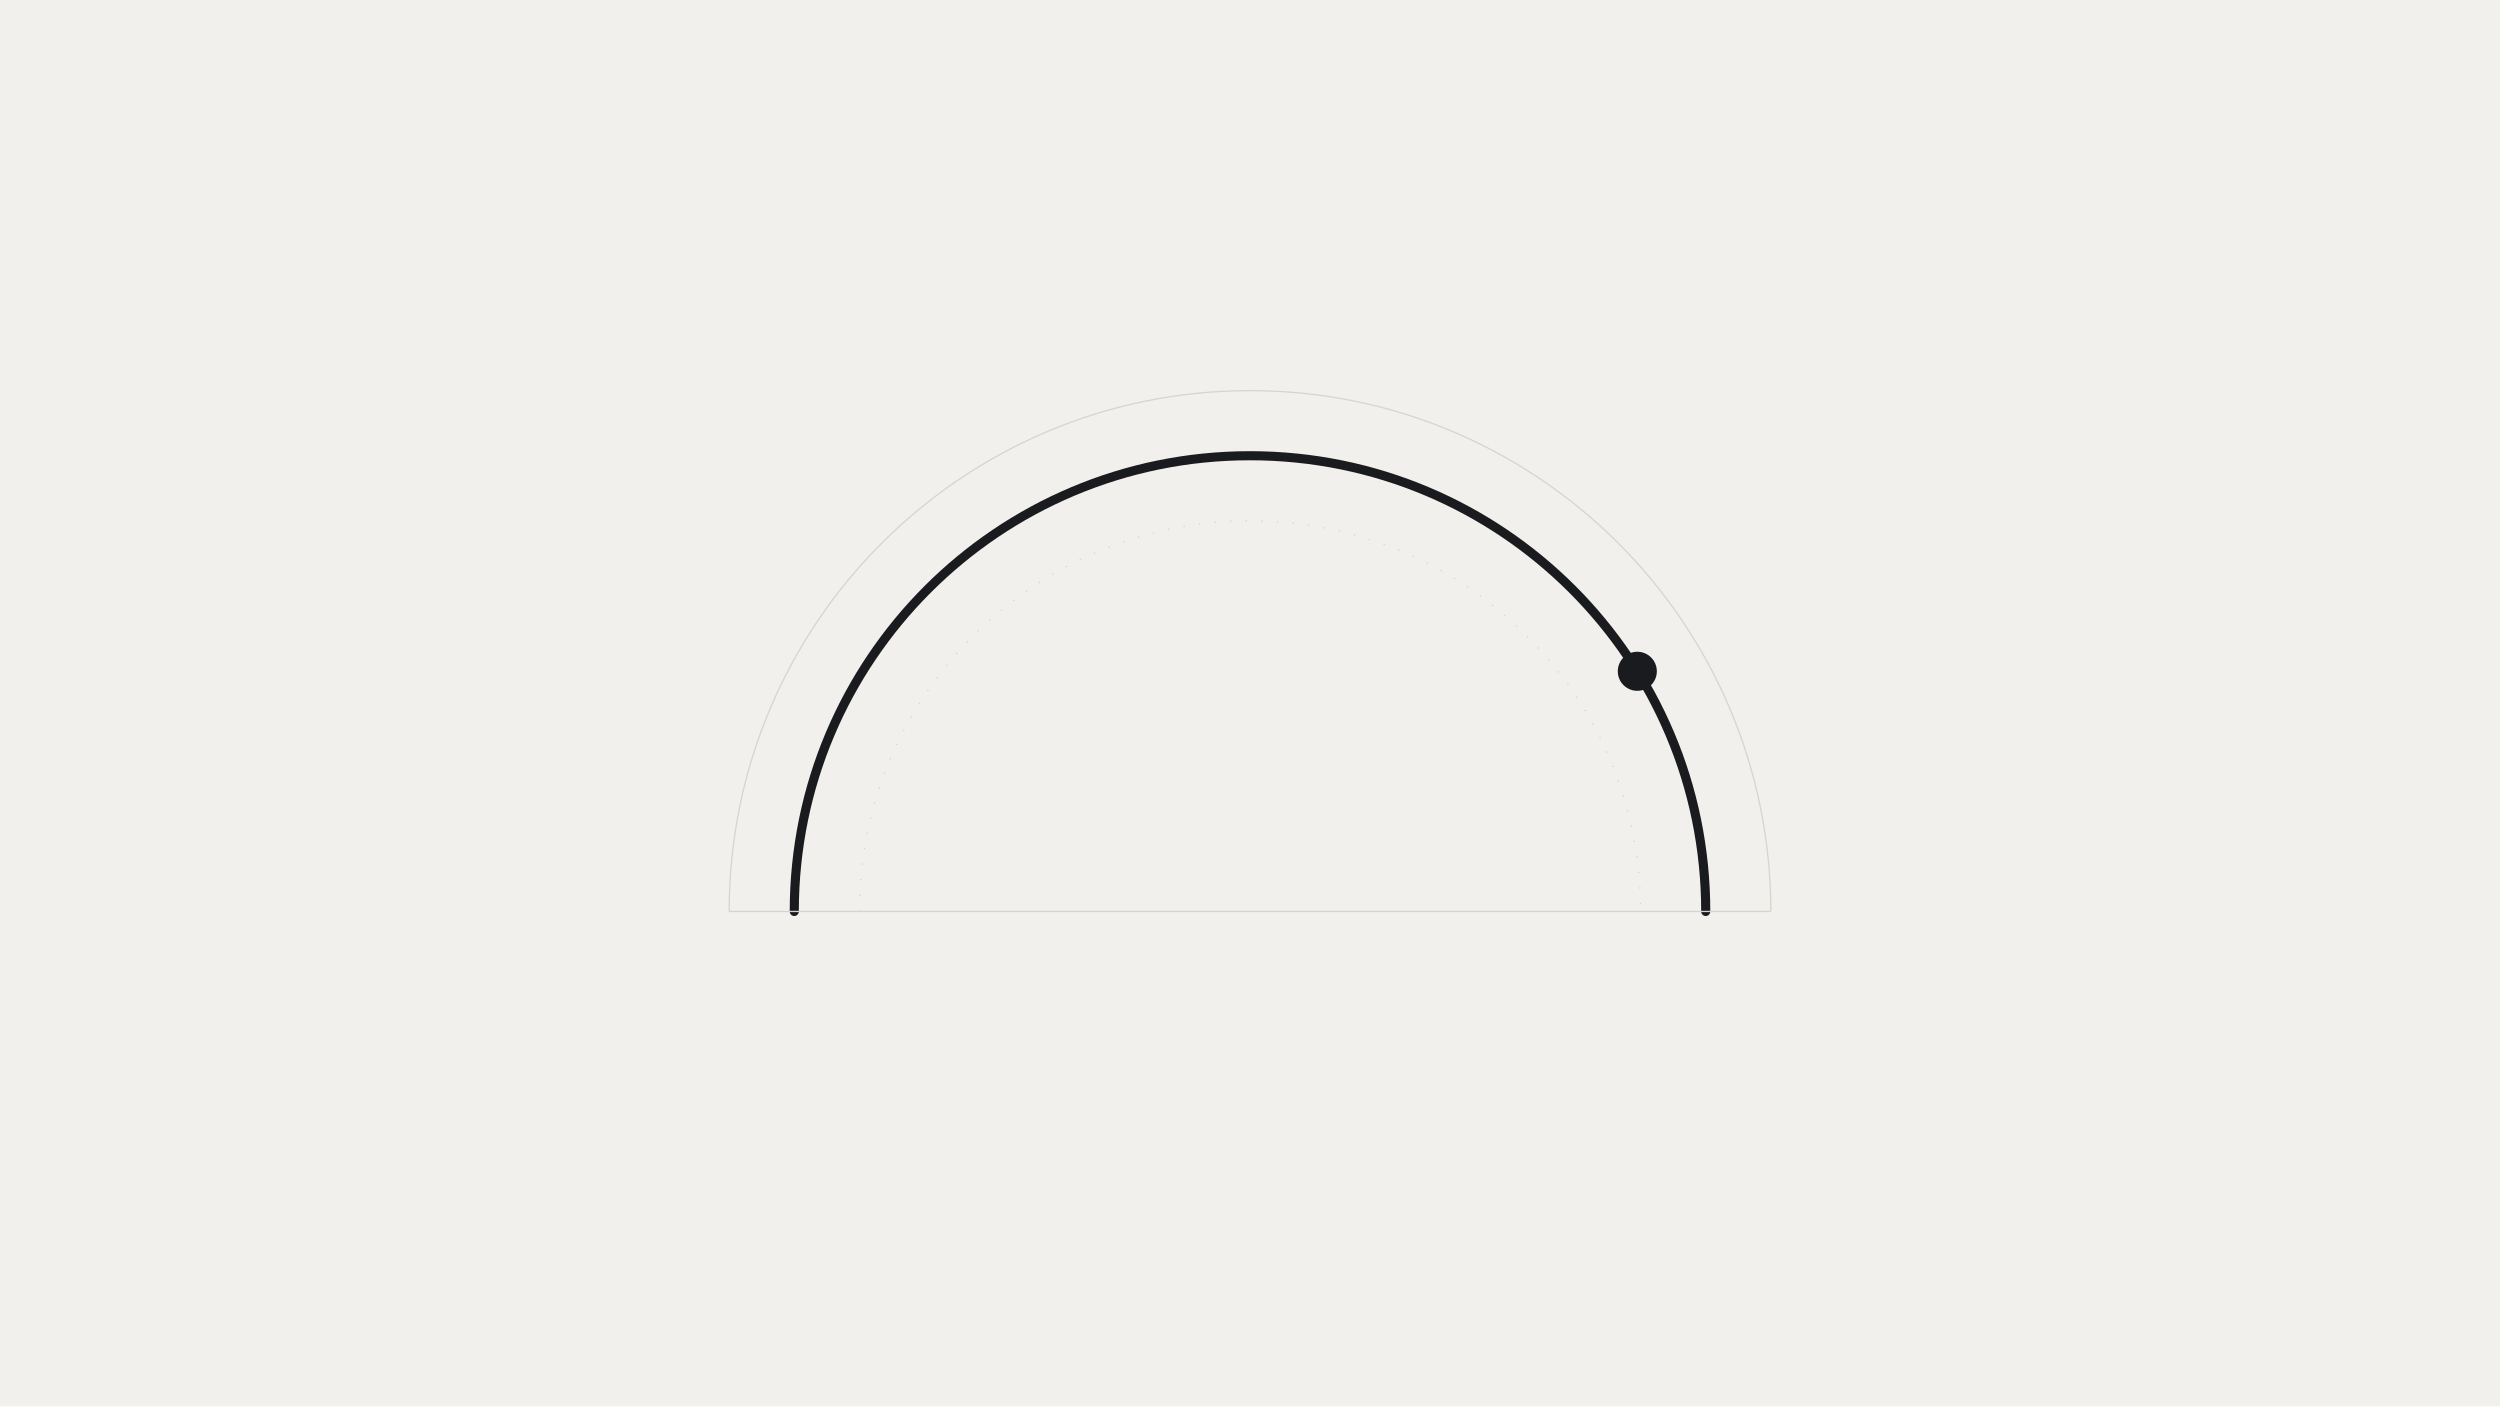
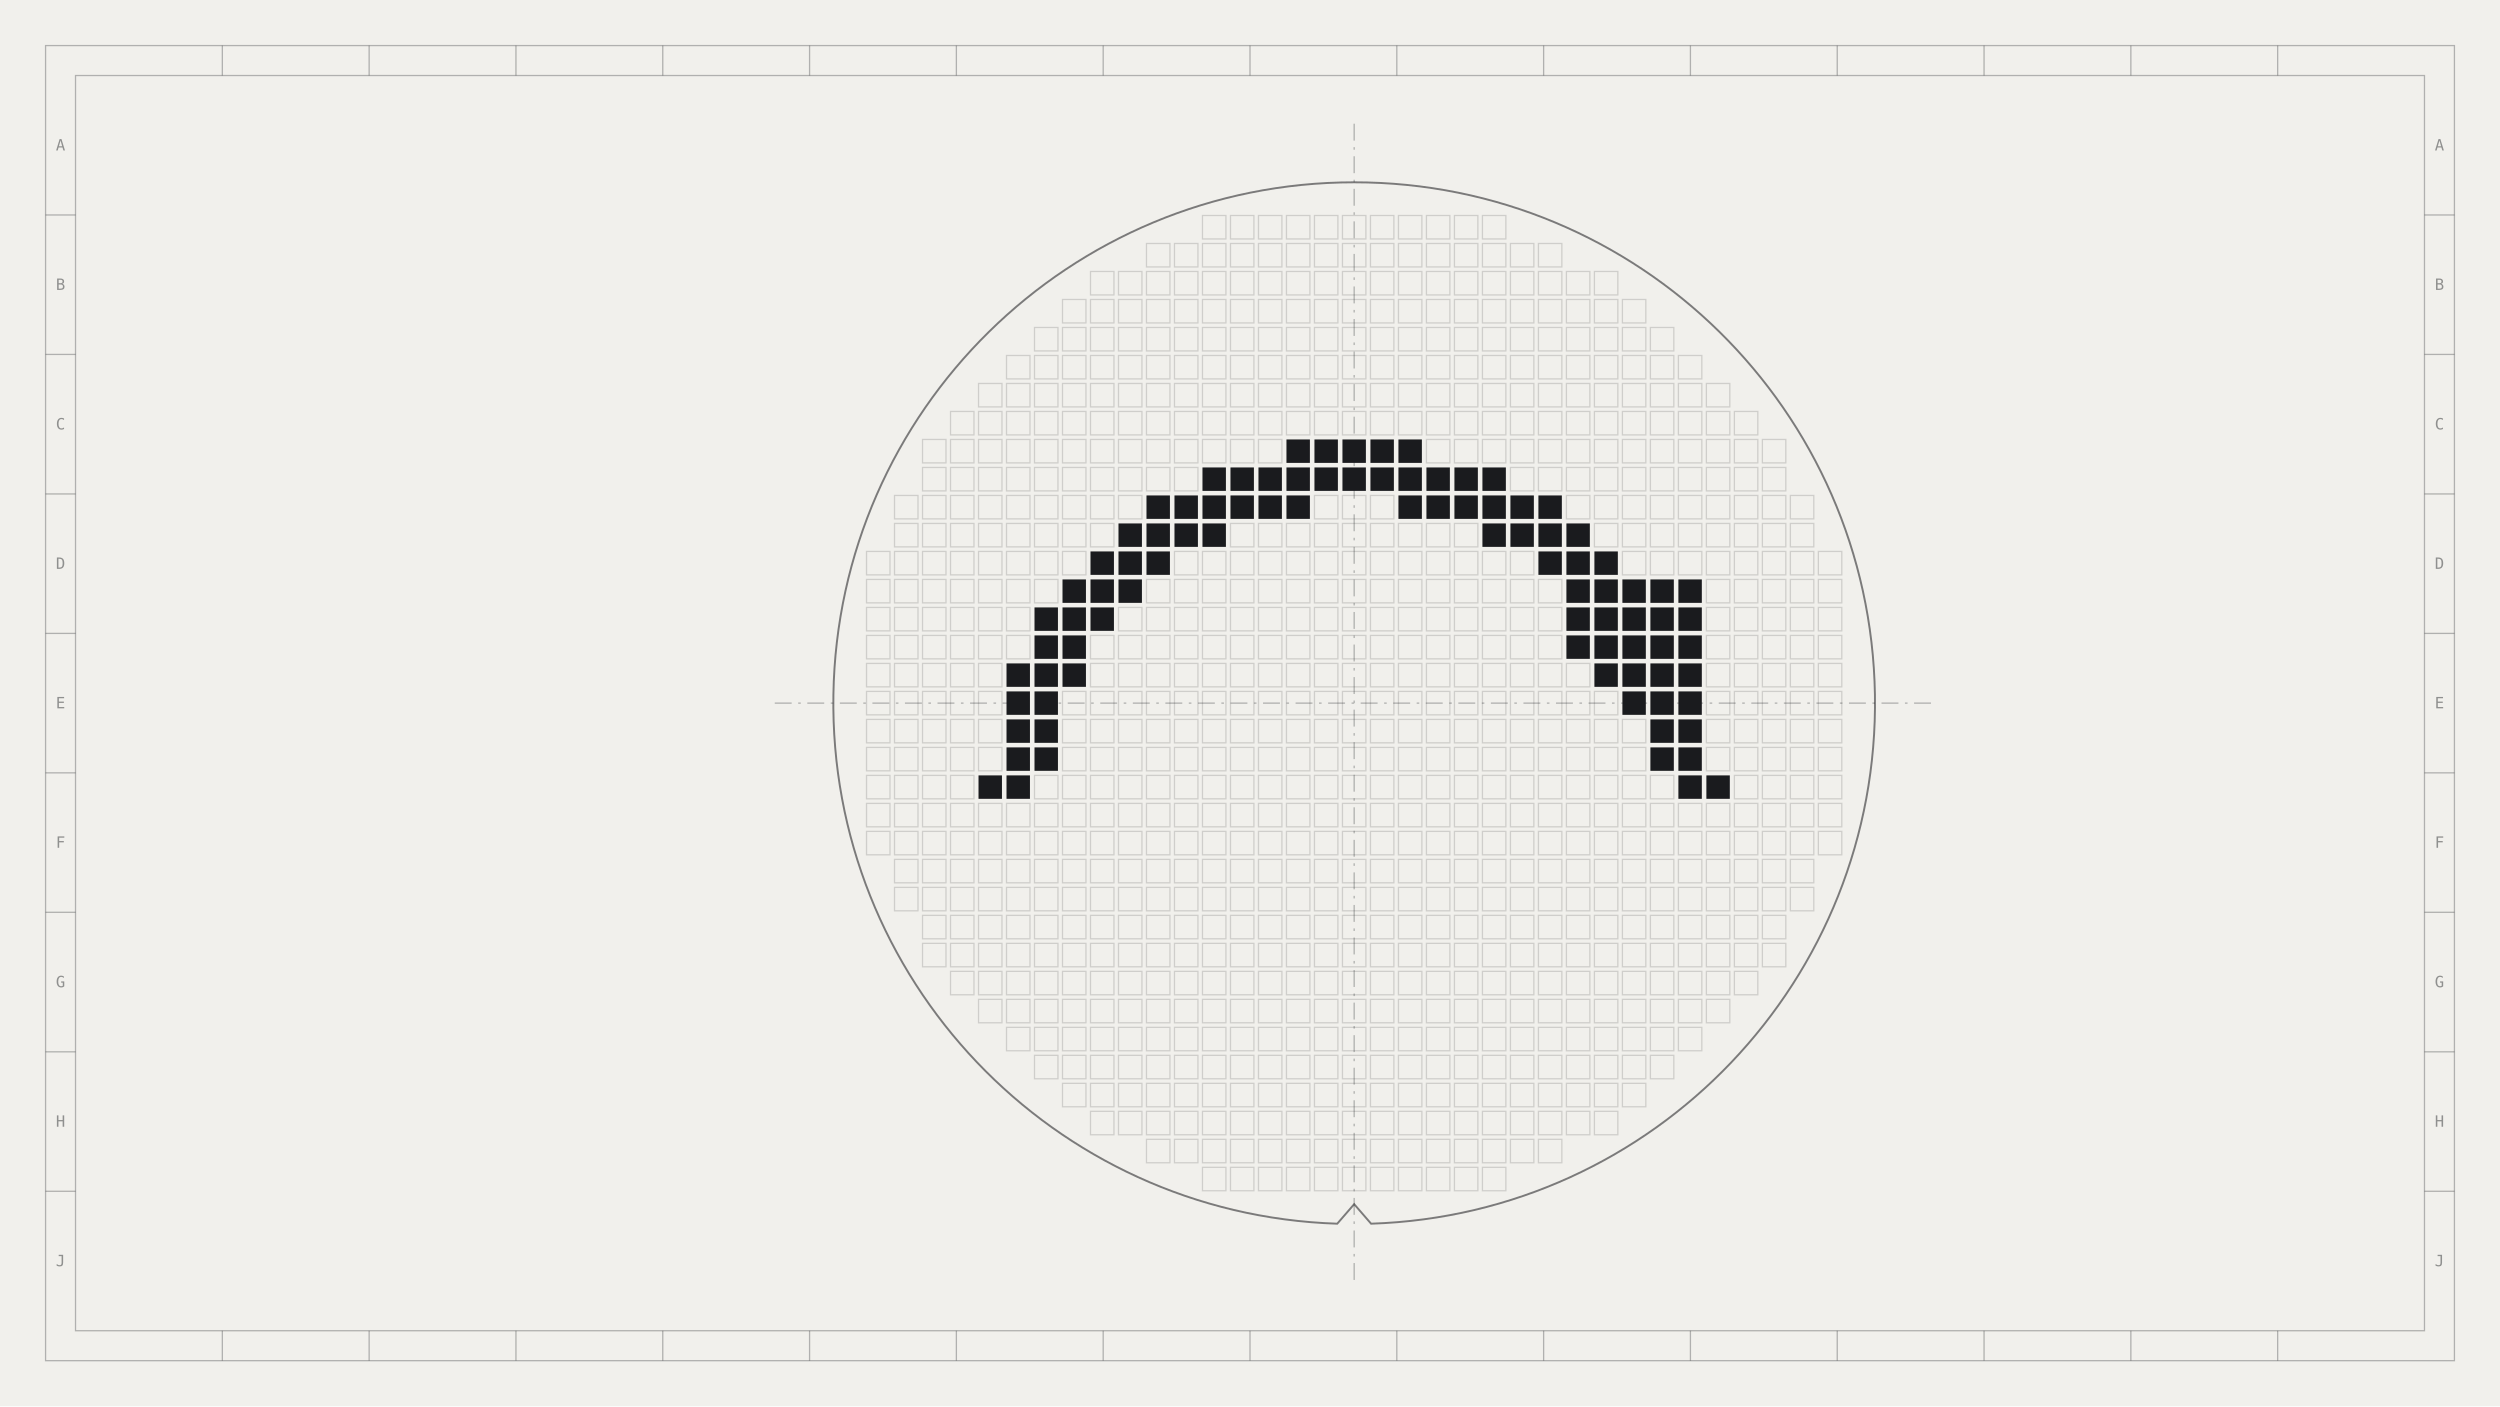
<svg xmlns="http://www.w3.org/2000/svg" viewBox="0 0 3840 2160" width="3840" height="2160">
  <rect width="3840" height="2160" fill="#f1f0ec" />
-   <g fill="none" stroke="#d6d4ce" stroke-width="2">
-     <path d="M1120 1400 A800 800 0 0 1 2720 1400" />
-     <path d="M1320 1400 A600 600 0 0 1 2520 1400" stroke-dasharray="2 22" />
+   <g fill="none" stroke="#1a1b1e" stroke-opacity="0.30" stroke-width="2">
+     <rect x="70" y="70" width="3700" height="2020" />
+     <rect x="116" y="116" width="3608" height="1928" />
+     <path d="M341.5 70 v46 M341.5 2044 v46" />
+     <path d="M567.0 70 v46 M567.0 2044 v46" />
+     <path d="M792.5 70 v46 M792.5 2044 v46" />
+     <path d="M1018.0 70 v46 M1018.0 2044 v46" />
+     <path d="M1243.5 70 v46 M1243.5 2044 v46" />
+     <path d="M1469.0 70 v46 M1469.0 2044 v46" />
+     <path d="M1694.5 70 v46 M1694.5 2044 v46" />
+     <path d="M1920.0 70 v46 M1920.0 2044 v46" />
+     <path d="M2145.5 70 v46 M2145.5 2044 v46" />
+     <path d="M2371.0 70 v46 M2371.0 2044 v46" />
+     <path d="M2596.5 70 v46 M2596.5 2044 v46" />
+     <path d="M2822.0 70 v46 M2822.0 2044 v46" />
+     <path d="M3047.5 70 v46 M3047.5 2044 v46" />
+     <path d="M3273.0 70 v46 M3273.0 2044 v46" />
+     <path d="M3498.5 70 v46 M3498.5 2044 v46" />
+     <path d="M70 330.2 h46 M3724 330.2 h46" />
+     <path d="M70 544.4 h46 M3724 544.4 h46" />
+     <path d="M70 758.7 h46 M3724 758.7 h46" />
+     <path d="M70 972.9 h46 M3724 972.9 h46" />
+     <path d="M70 1187.1 h46 M3724 1187.1 h46" />
+     <path d="M70 1401.3 h46 M3724 1401.3 h46" />
+     <path d="M70 1615.6 h46 M3724 1615.6 h46" />
+     <path d="M70 1829.8 h46 M3724 1829.8 h46" />
  </g>
-   <path d="M1220 1400 A700 700 0 0 1 2620 1400" fill="none" stroke="#1a1b1e" stroke-width="14" stroke-linecap="round" />
-   <circle cx="2514.9" cy="1031.1" r="30" fill="#1a1b1e" />
-   <line x1="1120" y1="1400" x2="2720" y2="1400" stroke="#d6d4ce" stroke-width="2" />
+   <g fill="#1a1b1e" fill-opacity="0.45" font-family="Cascadia Mono, DejaVu Sans Mono, monospace" font-size="24" text-anchor="middle">
+     <text x="93.0" y="231.1">A</text>
+     <text x="3747.0" y="231.1">A</text>
+     <text x="93.0" y="445.3">B</text>
+     <text x="3747.0" y="445.3">B</text>
+     <text x="93.0" y="659.6">C</text>
+     <text x="3747.0" y="659.6">C</text>
+     <text x="93.0" y="873.8">D</text>
+     <text x="3747.0" y="873.8">D</text>
+     <text x="93.0" y="1088.0">E</text>
+     <text x="3747.0" y="1088.0">E</text>
+     <text x="93.0" y="1302.2">F</text>
+     <text x="3747.0" y="1302.2">F</text>
+     <text x="93.0" y="1516.4">G</text>
+     <text x="3747.0" y="1516.4">G</text>
+     <text x="93.0" y="1730.7">H</text>
+     <text x="3747.0" y="1730.7">H</text>
+     <text x="93.0" y="1944.9">J</text>
+     <text x="3747.0" y="1944.9">J</text>
+   </g>
+   <g fill="none" stroke="#1a1b1e" stroke-opacity="0.55" stroke-width="3">
+     <path d="M2106.0 1879.6 A800 800 0 1 0 2054.0 1879.6 L2080 1849.6 Z" />
+   </g>
+   <g stroke="#1a1b1e" stroke-opacity="0.30" stroke-width="2" stroke-dasharray="26 10 4 10">
+     <path d="M1190 1080 H2970 M2080 190 V1970" />
+   </g>
+   <path fill="none" stroke="#1a1b1e" stroke-opacity="0.16" stroke-width="2" d="M1847 331h36v36h-36zM1890 331h36v36h-36zM1933 331h36v36h-36zM1976 331h36v36h-36zM2019 331h36v36h-36zM2062 331h36v36h-36zM2105 331h36v36h-36zM2148 331h36v36h-36zM2191 331h36v36h-36zM2234 331h36v36h-36zM2277 331h36v36h-36zM1761 374h36v36h-36zM1804 374h36v36h-36zM1847 374h36v36h-36zM1890 374h36v36h-36zM1933 374h36v36h-36zM1976 374h36v36h-36zM2019 374h36v36h-36zM2062 374h36v36h-36zM2105 374h36v36h-36zM2148 374h36v36h-36zM2191 374h36v36h-36zM2234 374h36v36h-36zM2277 374h36v36h-36zM2320 374h36v36h-36zM2363 374h36v36h-36zM1675 417h36v36h-36zM1718 417h36v36h-36zM1761 417h36v36h-36zM1804 417h36v36h-36zM1847 417h36v36h-36zM1890 417h36v36h-36zM1933 417h36v36h-36zM1976 417h36v36h-36zM2019 417h36v36h-36zM2062 417h36v36h-36zM2105 417h36v36h-36zM2148 417h36v36h-36zM2191 417h36v36h-36zM2234 417h36v36h-36zM2277 417h36v36h-36zM2320 417h36v36h-36zM2363 417h36v36h-36zM2406 417h36v36h-36zM2449 417h36v36h-36zM1632 460h36v36h-36zM1675 460h36v36h-36zM1718 460h36v36h-36zM1761 460h36v36h-36zM1804 460h36v36h-36zM1847 460h36v36h-36zM1890 460h36v36h-36zM1933 460h36v36h-36zM1976 460h36v36h-36zM2019 460h36v36h-36zM2062 460h36v36h-36zM2105 460h36v36h-36zM2148 460h36v36h-36zM2191 460h36v36h-36zM2234 460h36v36h-36zM2277 460h36v36h-36zM2320 460h36v36h-36zM2363 460h36v36h-36zM2406 460h36v36h-36zM2449 460h36v36h-36zM2492 460h36v36h-36zM1589 503h36v36h-36zM1632 503h36v36h-36zM1675 503h36v36h-36zM1718 503h36v36h-36zM1761 503h36v36h-36zM1804 503h36v36h-36zM1847 503h36v36h-36zM1890 503h36v36h-36zM1933 503h36v36h-36zM1976 503h36v36h-36zM2019 503h36v36h-36zM2062 503h36v36h-36zM2105 503h36v36h-36zM2148 503h36v36h-36zM2191 503h36v36h-36zM2234 503h36v36h-36zM2277 503h36v36h-36zM2320 503h36v36h-36zM2363 503h36v36h-36zM2406 503h36v36h-36zM2449 503h36v36h-36zM2492 503h36v36h-36zM2535 503h36v36h-36zM1546 546h36v36h-36zM1589 546h36v36h-36zM1632 546h36v36h-36zM1675 546h36v36h-36zM1718 546h36v36h-36zM1761 546h36v36h-36zM1804 546h36v36h-36zM1847 546h36v36h-36zM1890 546h36v36h-36zM1933 546h36v36h-36zM1976 546h36v36h-36zM2019 546h36v36h-36zM2062 546h36v36h-36zM2105 546h36v36h-36zM2148 546h36v36h-36zM2191 546h36v36h-36zM2234 546h36v36h-36zM2277 546h36v36h-36zM2320 546h36v36h-36zM2363 546h36v36h-36zM2406 546h36v36h-36zM2449 546h36v36h-36zM2492 546h36v36h-36zM2535 546h36v36h-36zM2578 546h36v36h-36zM1503 589h36v36h-36zM1546 589h36v36h-36zM1589 589h36v36h-36zM1632 589h36v36h-36zM1675 589h36v36h-36zM1718 589h36v36h-36zM1761 589h36v36h-36zM1804 589h36v36h-36zM1847 589h36v36h-36zM1890 589h36v36h-36zM1933 589h36v36h-36zM1976 589h36v36h-36zM2019 589h36v36h-36zM2062 589h36v36h-36zM2105 589h36v36h-36zM2148 589h36v36h-36zM2191 589h36v36h-36zM2234 589h36v36h-36zM2277 589h36v36h-36zM2320 589h36v36h-36zM2363 589h36v36h-36zM2406 589h36v36h-36zM2449 589h36v36h-36zM2492 589h36v36h-36zM2535 589h36v36h-36zM2578 589h36v36h-36zM2621 589h36v36h-36zM1460 632h36v36h-36zM1503 632h36v36h-36zM1546 632h36v36h-36zM1589 632h36v36h-36zM1632 632h36v36h-36zM1675 632h36v36h-36zM1718 632h36v36h-36zM1761 632h36v36h-36zM1804 632h36v36h-36zM1847 632h36v36h-36zM1890 632h36v36h-36zM1933 632h36v36h-36zM1976 632h36v36h-36zM2019 632h36v36h-36zM2062 632h36v36h-36zM2105 632h36v36h-36zM2148 632h36v36h-36zM2191 632h36v36h-36zM2234 632h36v36h-36zM2277 632h36v36h-36zM2320 632h36v36h-36zM2363 632h36v36h-36zM2406 632h36v36h-36zM2449 632h36v36h-36zM2492 632h36v36h-36zM2535 632h36v36h-36zM2578 632h36v36h-36zM2621 632h36v36h-36zM2664 632h36v36h-36zM1417 675h36v36h-36zM1460 675h36v36h-36zM1503 675h36v36h-36zM1546 675h36v36h-36zM1589 675h36v36h-36zM1632 675h36v36h-36zM1675 675h36v36h-36zM1718 675h36v36h-36zM1761 675h36v36h-36zM1804 675h36v36h-36zM1847 675h36v36h-36zM1890 675h36v36h-36zM1933 675h36v36h-36zM2191 675h36v36h-36zM2234 675h36v36h-36zM2277 675h36v36h-36zM2320 675h36v36h-36zM2363 675h36v36h-36zM2406 675h36v36h-36zM2449 675h36v36h-36zM2492 675h36v36h-36zM2535 675h36v36h-36zM2578 675h36v36h-36zM2621 675h36v36h-36zM2664 675h36v36h-36zM2707 675h36v36h-36zM1417 718h36v36h-36zM1460 718h36v36h-36zM1503 718h36v36h-36zM1546 718h36v36h-36zM1589 718h36v36h-36zM1632 718h36v36h-36zM1675 718h36v36h-36zM1718 718h36v36h-36zM1761 718h36v36h-36zM1804 718h36v36h-36zM2320 718h36v36h-36zM2363 718h36v36h-36zM2406 718h36v36h-36zM2449 718h36v36h-36zM2492 718h36v36h-36zM2535 718h36v36h-36zM2578 718h36v36h-36zM2621 718h36v36h-36zM2664 718h36v36h-36zM2707 718h36v36h-36zM1374 761h36v36h-36zM1417 761h36v36h-36zM1460 761h36v36h-36zM1503 761h36v36h-36zM1546 761h36v36h-36zM1589 761h36v36h-36zM1632 761h36v36h-36zM1675 761h36v36h-36zM1718 761h36v36h-36zM2019 761h36v36h-36zM2062 761h36v36h-36zM2105 761h36v36h-36zM2406 761h36v36h-36zM2449 761h36v36h-36zM2492 761h36v36h-36zM2535 761h36v36h-36zM2578 761h36v36h-36zM2621 761h36v36h-36zM2664 761h36v36h-36zM2707 761h36v36h-36zM2750 761h36v36h-36zM1374 804h36v36h-36zM1417 804h36v36h-36zM1460 804h36v36h-36zM1503 804h36v36h-36zM1546 804h36v36h-36zM1589 804h36v36h-36zM1632 804h36v36h-36zM1675 804h36v36h-36zM1890 804h36v36h-36zM1933 804h36v36h-36zM1976 804h36v36h-36zM2019 804h36v36h-36zM2062 804h36v36h-36zM2105 804h36v36h-36zM2148 804h36v36h-36zM2191 804h36v36h-36zM2234 804h36v36h-36zM2449 804h36v36h-36zM2492 804h36v36h-36zM2535 804h36v36h-36zM2578 804h36v36h-36zM2621 804h36v36h-36zM2664 804h36v36h-36zM2707 804h36v36h-36zM2750 804h36v36h-36zM1331 847h36v36h-36zM1374 847h36v36h-36zM1417 847h36v36h-36zM1460 847h36v36h-36zM1503 847h36v36h-36zM1546 847h36v36h-36zM1589 847h36v36h-36zM1632 847h36v36h-36zM1804 847h36v36h-36zM1847 847h36v36h-36zM1890 847h36v36h-36zM1933 847h36v36h-36zM1976 847h36v36h-36zM2019 847h36v36h-36zM2062 847h36v36h-36zM2105 847h36v36h-36zM2148 847h36v36h-36zM2191 847h36v36h-36zM2234 847h36v36h-36zM2277 847h36v36h-36zM2320 847h36v36h-36zM2492 847h36v36h-36zM2535 847h36v36h-36zM2578 847h36v36h-36zM2621 847h36v36h-36zM2664 847h36v36h-36zM2707 847h36v36h-36zM2750 847h36v36h-36zM2793 847h36v36h-36zM1331 890h36v36h-36zM1374 890h36v36h-36zM1417 890h36v36h-36zM1460 890h36v36h-36zM1503 890h36v36h-36zM1546 890h36v36h-36zM1589 890h36v36h-36zM1761 890h36v36h-36zM1804 890h36v36h-36zM1847 890h36v36h-36zM1890 890h36v36h-36zM1933 890h36v36h-36zM1976 890h36v36h-36zM2019 890h36v36h-36zM2062 890h36v36h-36zM2105 890h36v36h-36zM2148 890h36v36h-36zM2191 890h36v36h-36zM2234 890h36v36h-36zM2277 890h36v36h-36zM2320 890h36v36h-36zM2363 890h36v36h-36zM2621 890h36v36h-36zM2664 890h36v36h-36zM2707 890h36v36h-36zM2750 890h36v36h-36zM2793 890h36v36h-36zM1331 933h36v36h-36zM1374 933h36v36h-36zM1417 933h36v36h-36zM1460 933h36v36h-36zM1503 933h36v36h-36zM1546 933h36v36h-36zM1718 933h36v36h-36zM1761 933h36v36h-36zM1804 933h36v36h-36zM1847 933h36v36h-36zM1890 933h36v36h-36zM1933 933h36v36h-36zM1976 933h36v36h-36zM2019 933h36v36h-36zM2062 933h36v36h-36zM2105 933h36v36h-36zM2148 933h36v36h-36zM2191 933h36v36h-36zM2234 933h36v36h-36zM2277 933h36v36h-36zM2320 933h36v36h-36zM2363 933h36v36h-36zM2621 933h36v36h-36zM2664 933h36v36h-36zM2707 933h36v36h-36zM2750 933h36v36h-36zM2793 933h36v36h-36zM1331 976h36v36h-36zM1374 976h36v36h-36zM1417 976h36v36h-36zM1460 976h36v36h-36zM1503 976h36v36h-36zM1546 976h36v36h-36zM1675 976h36v36h-36zM1718 976h36v36h-36zM1761 976h36v36h-36zM1804 976h36v36h-36zM1847 976h36v36h-36zM1890 976h36v36h-36zM1933 976h36v36h-36zM1976 976h36v36h-36zM2019 976h36v36h-36zM2062 976h36v36h-36zM2105 976h36v36h-36zM2148 976h36v36h-36zM2191 976h36v36h-36zM2234 976h36v36h-36zM2277 976h36v36h-36zM2320 976h36v36h-36zM2363 976h36v36h-36zM2621 976h36v36h-36zM2664 976h36v36h-36zM2707 976h36v36h-36zM2750 976h36v36h-36zM2793 976h36v36h-36zM1331 1019h36v36h-36zM1374 1019h36v36h-36zM1417 1019h36v36h-36zM1460 1019h36v36h-36zM1503 1019h36v36h-36zM1675 1019h36v36h-36zM1718 1019h36v36h-36zM1761 1019h36v36h-36zM1804 1019h36v36h-36zM1847 1019h36v36h-36zM1890 1019h36v36h-36zM1933 1019h36v36h-36zM1976 1019h36v36h-36zM2019 1019h36v36h-36zM2062 1019h36v36h-36zM2105 1019h36v36h-36zM2148 1019h36v36h-36zM2191 1019h36v36h-36zM2234 1019h36v36h-36zM2277 1019h36v36h-36zM2320 1019h36v36h-36zM2363 1019h36v36h-36zM2406 1019h36v36h-36zM2621 1019h36v36h-36zM2664 1019h36v36h-36zM2707 1019h36v36h-36zM2750 1019h36v36h-36zM2793 1019h36v36h-36zM1331 1062h36v36h-36zM1374 1062h36v36h-36zM1417 1062h36v36h-36zM1460 1062h36v36h-36zM1503 1062h36v36h-36zM1632 1062h36v36h-36zM1675 1062h36v36h-36zM1718 1062h36v36h-36zM1761 1062h36v36h-36zM1804 1062h36v36h-36zM1847 1062h36v36h-36zM1890 1062h36v36h-36zM1933 1062h36v36h-36zM1976 1062h36v36h-36zM2019 1062h36v36h-36zM2062 1062h36v36h-36zM2105 1062h36v36h-36zM2148 1062h36v36h-36zM2191 1062h36v36h-36zM2234 1062h36v36h-36zM2277 1062h36v36h-36zM2320 1062h36v36h-36zM2363 1062h36v36h-36zM2406 1062h36v36h-36zM2449 1062h36v36h-36zM2621 1062h36v36h-36zM2664 1062h36v36h-36zM2707 1062h36v36h-36zM2750 1062h36v36h-36zM2793 1062h36v36h-36zM1331 1105h36v36h-36zM1374 1105h36v36h-36zM1417 1105h36v36h-36zM1460 1105h36v36h-36zM1503 1105h36v36h-36zM1632 1105h36v36h-36zM1675 1105h36v36h-36zM1718 1105h36v36h-36zM1761 1105h36v36h-36zM1804 1105h36v36h-36zM1847 1105h36v36h-36zM1890 1105h36v36h-36zM1933 1105h36v36h-36zM1976 1105h36v36h-36zM2019 1105h36v36h-36zM2062 1105h36v36h-36zM2105 1105h36v36h-36zM2148 1105h36v36h-36zM2191 1105h36v36h-36zM2234 1105h36v36h-36zM2277 1105h36v36h-36zM2320 1105h36v36h-36zM2363 1105h36v36h-36zM2406 1105h36v36h-36zM2449 1105h36v36h-36zM2492 1105h36v36h-36zM2621 1105h36v36h-36zM2664 1105h36v36h-36zM2707 1105h36v36h-36zM2750 1105h36v36h-36zM2793 1105h36v36h-36zM1331 1148h36v36h-36zM1374 1148h36v36h-36zM1417 1148h36v36h-36zM1460 1148h36v36h-36zM1503 1148h36v36h-36zM1632 1148h36v36h-36zM1675 1148h36v36h-36zM1718 1148h36v36h-36zM1761 1148h36v36h-36zM1804 1148h36v36h-36zM1847 1148h36v36h-36zM1890 1148h36v36h-36zM1933 1148h36v36h-36zM1976 1148h36v36h-36zM2019 1148h36v36h-36zM2062 1148h36v36h-36zM2105 1148h36v36h-36zM2148 1148h36v36h-36zM2191 1148h36v36h-36zM2234 1148h36v36h-36zM2277 1148h36v36h-36zM2320 1148h36v36h-36zM2363 1148h36v36h-36zM2406 1148h36v36h-36zM2449 1148h36v36h-36zM2492 1148h36v36h-36zM2621 1148h36v36h-36zM2664 1148h36v36h-36zM2707 1148h36v36h-36zM2750 1148h36v36h-36zM2793 1148h36v36h-36zM1331 1191h36v36h-36zM1374 1191h36v36h-36zM1417 1191h36v36h-36zM1460 1191h36v36h-36zM1589 1191h36v36h-36zM1632 1191h36v36h-36zM1675 1191h36v36h-36zM1718 1191h36v36h-36zM1761 1191h36v36h-36zM1804 1191h36v36h-36zM1847 1191h36v36h-36zM1890 1191h36v36h-36zM1933 1191h36v36h-36zM1976 1191h36v36h-36zM2019 1191h36v36h-36zM2062 1191h36v36h-36zM2105 1191h36v36h-36zM2148 1191h36v36h-36zM2191 1191h36v36h-36zM2234 1191h36v36h-36zM2277 1191h36v36h-36zM2320 1191h36v36h-36zM2363 1191h36v36h-36zM2406 1191h36v36h-36zM2449 1191h36v36h-36zM2492 1191h36v36h-36zM2535 1191h36v36h-36zM2664 1191h36v36h-36zM2707 1191h36v36h-36zM2750 1191h36v36h-36zM2793 1191h36v36h-36zM1331 1234h36v36h-36zM1374 1234h36v36h-36zM1417 1234h36v36h-36zM1460 1234h36v36h-36zM1503 1234h36v36h-36zM1546 1234h36v36h-36zM1589 1234h36v36h-36zM1632 1234h36v36h-36zM1675 1234h36v36h-36zM1718 1234h36v36h-36zM1761 1234h36v36h-36zM1804 1234h36v36h-36zM1847 1234h36v36h-36zM1890 1234h36v36h-36zM1933 1234h36v36h-36zM1976 1234h36v36h-36zM2019 1234h36v36h-36zM2062 1234h36v36h-36zM2105 1234h36v36h-36zM2148 1234h36v36h-36zM2191 1234h36v36h-36zM2234 1234h36v36h-36zM2277 1234h36v36h-36zM2320 1234h36v36h-36zM2363 1234h36v36h-36zM2406 1234h36v36h-36zM2449 1234h36v36h-36zM2492 1234h36v36h-36zM2535 1234h36v36h-36zM2578 1234h36v36h-36zM2621 1234h36v36h-36zM2664 1234h36v36h-36zM2707 1234h36v36h-36zM2750 1234h36v36h-36zM2793 1234h36v36h-36zM1331 1277h36v36h-36zM1374 1277h36v36h-36zM1417 1277h36v36h-36zM1460 1277h36v36h-36zM1503 1277h36v36h-36zM1546 1277h36v36h-36zM1589 1277h36v36h-36zM1632 1277h36v36h-36zM1675 1277h36v36h-36zM1718 1277h36v36h-36zM1761 1277h36v36h-36zM1804 1277h36v36h-36zM1847 1277h36v36h-36zM1890 1277h36v36h-36zM1933 1277h36v36h-36zM1976 1277h36v36h-36zM2019 1277h36v36h-36zM2062 1277h36v36h-36zM2105 1277h36v36h-36zM2148 1277h36v36h-36zM2191 1277h36v36h-36zM2234 1277h36v36h-36zM2277 1277h36v36h-36zM2320 1277h36v36h-36zM2363 1277h36v36h-36zM2406 1277h36v36h-36zM2449 1277h36v36h-36zM2492 1277h36v36h-36zM2535 1277h36v36h-36zM2578 1277h36v36h-36zM2621 1277h36v36h-36zM2664 1277h36v36h-36zM2707 1277h36v36h-36zM2750 1277h36v36h-36zM2793 1277h36v36h-36zM1374 1320h36v36h-36zM1417 1320h36v36h-36zM1460 1320h36v36h-36zM1503 1320h36v36h-36zM1546 1320h36v36h-36zM1589 1320h36v36h-36zM1632 1320h36v36h-36zM1675 1320h36v36h-36zM1718 1320h36v36h-36zM1761 1320h36v36h-36zM1804 1320h36v36h-36zM1847 1320h36v36h-36zM1890 1320h36v36h-36zM1933 1320h36v36h-36zM1976 1320h36v36h-36zM2019 1320h36v36h-36zM2062 1320h36v36h-36zM2105 1320h36v36h-36zM2148 1320h36v36h-36zM2191 1320h36v36h-36zM2234 1320h36v36h-36zM2277 1320h36v36h-36zM2320 1320h36v36h-36zM2363 1320h36v36h-36zM2406 1320h36v36h-36zM2449 1320h36v36h-36zM2492 1320h36v36h-36zM2535 1320h36v36h-36zM2578 1320h36v36h-36zM2621 1320h36v36h-36zM2664 1320h36v36h-36zM2707 1320h36v36h-36zM2750 1320h36v36h-36zM1374 1363h36v36h-36zM1417 1363h36v36h-36zM1460 1363h36v36h-36zM1503 1363h36v36h-36zM1546 1363h36v36h-36zM1589 1363h36v36h-36zM1632 1363h36v36h-36zM1675 1363h36v36h-36zM1718 1363h36v36h-36zM1761 1363h36v36h-36zM1804 1363h36v36h-36zM1847 1363h36v36h-36zM1890 1363h36v36h-36zM1933 1363h36v36h-36zM1976 1363h36v36h-36zM2019 1363h36v36h-36zM2062 1363h36v36h-36zM2105 1363h36v36h-36zM2148 1363h36v36h-36zM2191 1363h36v36h-36zM2234 1363h36v36h-36zM2277 1363h36v36h-36zM2320 1363h36v36h-36zM2363 1363h36v36h-36zM2406 1363h36v36h-36zM2449 1363h36v36h-36zM2492 1363h36v36h-36zM2535 1363h36v36h-36zM2578 1363h36v36h-36zM2621 1363h36v36h-36zM2664 1363h36v36h-36zM2707 1363h36v36h-36zM2750 1363h36v36h-36zM1417 1406h36v36h-36zM1460 1406h36v36h-36zM1503 1406h36v36h-36zM1546 1406h36v36h-36zM1589 1406h36v36h-36zM1632 1406h36v36h-36zM1675 1406h36v36h-36zM1718 1406h36v36h-36zM1761 1406h36v36h-36zM1804 1406h36v36h-36zM1847 1406h36v36h-36zM1890 1406h36v36h-36zM1933 1406h36v36h-36zM1976 1406h36v36h-36zM2019 1406h36v36h-36zM2062 1406h36v36h-36zM2105 1406h36v36h-36zM2148 1406h36v36h-36zM2191 1406h36v36h-36zM2234 1406h36v36h-36zM2277 1406h36v36h-36zM2320 1406h36v36h-36zM2363 1406h36v36h-36zM2406 1406h36v36h-36zM2449 1406h36v36h-36zM2492 1406h36v36h-36zM2535 1406h36v36h-36zM2578 1406h36v36h-36zM2621 1406h36v36h-36zM2664 1406h36v36h-36zM2707 1406h36v36h-36zM1417 1449h36v36h-36zM1460 1449h36v36h-36zM1503 1449h36v36h-36zM1546 1449h36v36h-36zM1589 1449h36v36h-36zM1632 1449h36v36h-36zM1675 1449h36v36h-36zM1718 1449h36v36h-36zM1761 1449h36v36h-36zM1804 1449h36v36h-36zM1847 1449h36v36h-36zM1890 1449h36v36h-36zM1933 1449h36v36h-36zM1976 1449h36v36h-36zM2019 1449h36v36h-36zM2062 1449h36v36h-36zM2105 1449h36v36h-36zM2148 1449h36v36h-36zM2191 1449h36v36h-36zM2234 1449h36v36h-36zM2277 1449h36v36h-36zM2320 1449h36v36h-36zM2363 1449h36v36h-36zM2406 1449h36v36h-36zM2449 1449h36v36h-36zM2492 1449h36v36h-36zM2535 1449h36v36h-36zM2578 1449h36v36h-36zM2621 1449h36v36h-36zM2664 1449h36v36h-36zM2707 1449h36v36h-36zM1460 1492h36v36h-36zM1503 1492h36v36h-36zM1546 1492h36v36h-36zM1589 1492h36v36h-36zM1632 1492h36v36h-36zM1675 1492h36v36h-36zM1718 1492h36v36h-36zM1761 1492h36v36h-36zM1804 1492h36v36h-36zM1847 1492h36v36h-36zM1890 1492h36v36h-36zM1933 1492h36v36h-36zM1976 1492h36v36h-36zM2019 1492h36v36h-36zM2062 1492h36v36h-36zM2105 1492h36v36h-36zM2148 1492h36v36h-36zM2191 1492h36v36h-36zM2234 1492h36v36h-36zM2277 1492h36v36h-36zM2320 1492h36v36h-36zM2363 1492h36v36h-36zM2406 1492h36v36h-36zM2449 1492h36v36h-36zM2492 1492h36v36h-36zM2535 1492h36v36h-36zM2578 1492h36v36h-36zM2621 1492h36v36h-36zM2664 1492h36v36h-36zM1503 1535h36v36h-36zM1546 1535h36v36h-36zM1589 1535h36v36h-36zM1632 1535h36v36h-36zM1675 1535h36v36h-36zM1718 1535h36v36h-36zM1761 1535h36v36h-36zM1804 1535h36v36h-36zM1847 1535h36v36h-36zM1890 1535h36v36h-36zM1933 1535h36v36h-36zM1976 1535h36v36h-36zM2019 1535h36v36h-36zM2062 1535h36v36h-36zM2105 1535h36v36h-36zM2148 1535h36v36h-36zM2191 1535h36v36h-36zM2234 1535h36v36h-36zM2277 1535h36v36h-36zM2320 1535h36v36h-36zM2363 1535h36v36h-36zM2406 1535h36v36h-36zM2449 1535h36v36h-36zM2492 1535h36v36h-36zM2535 1535h36v36h-36zM2578 1535h36v36h-36zM2621 1535h36v36h-36zM1546 1578h36v36h-36zM1589 1578h36v36h-36zM1632 1578h36v36h-36zM1675 1578h36v36h-36zM1718 1578h36v36h-36zM1761 1578h36v36h-36zM1804 1578h36v36h-36zM1847 1578h36v36h-36zM1890 1578h36v36h-36zM1933 1578h36v36h-36zM1976 1578h36v36h-36zM2019 1578h36v36h-36zM2062 1578h36v36h-36zM2105 1578h36v36h-36zM2148 1578h36v36h-36zM2191 1578h36v36h-36zM2234 1578h36v36h-36zM2277 1578h36v36h-36zM2320 1578h36v36h-36zM2363 1578h36v36h-36zM2406 1578h36v36h-36zM2449 1578h36v36h-36zM2492 1578h36v36h-36zM2535 1578h36v36h-36zM2578 1578h36v36h-36zM1589 1621h36v36h-36zM1632 1621h36v36h-36zM1675 1621h36v36h-36zM1718 1621h36v36h-36zM1761 1621h36v36h-36zM1804 1621h36v36h-36zM1847 1621h36v36h-36zM1890 1621h36v36h-36zM1933 1621h36v36h-36zM1976 1621h36v36h-36zM2019 1621h36v36h-36zM2062 1621h36v36h-36zM2105 1621h36v36h-36zM2148 1621h36v36h-36zM2191 1621h36v36h-36zM2234 1621h36v36h-36zM2277 1621h36v36h-36zM2320 1621h36v36h-36zM2363 1621h36v36h-36zM2406 1621h36v36h-36zM2449 1621h36v36h-36zM2492 1621h36v36h-36zM2535 1621h36v36h-36zM1632 1664h36v36h-36zM1675 1664h36v36h-36zM1718 1664h36v36h-36zM1761 1664h36v36h-36zM1804 1664h36v36h-36zM1847 1664h36v36h-36zM1890 1664h36v36h-36zM1933 1664h36v36h-36zM1976 1664h36v36h-36zM2019 1664h36v36h-36zM2062 1664h36v36h-36zM2105 1664h36v36h-36zM2148 1664h36v36h-36zM2191 1664h36v36h-36zM2234 1664h36v36h-36zM2277 1664h36v36h-36zM2320 1664h36v36h-36zM2363 1664h36v36h-36zM2406 1664h36v36h-36zM2449 1664h36v36h-36zM2492 1664h36v36h-36zM1675 1707h36v36h-36zM1718 1707h36v36h-36zM1761 1707h36v36h-36zM1804 1707h36v36h-36zM1847 1707h36v36h-36zM1890 1707h36v36h-36zM1933 1707h36v36h-36zM1976 1707h36v36h-36zM2019 1707h36v36h-36zM2062 1707h36v36h-36zM2105 1707h36v36h-36zM2148 1707h36v36h-36zM2191 1707h36v36h-36zM2234 1707h36v36h-36zM2277 1707h36v36h-36zM2320 1707h36v36h-36zM2363 1707h36v36h-36zM2406 1707h36v36h-36zM2449 1707h36v36h-36zM1761 1750h36v36h-36zM1804 1750h36v36h-36zM1847 1750h36v36h-36zM1890 1750h36v36h-36zM1933 1750h36v36h-36zM1976 1750h36v36h-36zM2019 1750h36v36h-36zM2062 1750h36v36h-36zM2105 1750h36v36h-36zM2148 1750h36v36h-36zM2191 1750h36v36h-36zM2234 1750h36v36h-36zM2277 1750h36v36h-36zM2320 1750h36v36h-36zM2363 1750h36v36h-36zM1847 1793h36v36h-36zM1890 1793h36v36h-36zM1933 1793h36v36h-36zM1976 1793h36v36h-36zM2019 1793h36v36h-36zM2062 1793h36v36h-36zM2105 1793h36v36h-36zM2148 1793h36v36h-36zM2191 1793h36v36h-36zM2234 1793h36v36h-36zM2277 1793h36v36h-36z" />
+   <path fill="#1a1b1e" fill-opacity="1.00" d="M1976 675h36v36h-36zM2019 675h36v36h-36zM2062 675h36v36h-36zM2105 675h36v36h-36zM2148 675h36v36h-36zM1847 718h36v36h-36zM1890 718h36v36h-36zM1933 718h36v36h-36zM1976 718h36v36h-36zM2019 718h36v36h-36zM2062 718h36v36h-36zM2105 718h36v36h-36zM2148 718h36v36h-36zM2191 718h36v36h-36zM2234 718h36v36h-36zM2277 718h36v36h-36zM1761 761h36v36h-36zM1804 761h36v36h-36zM1847 761h36v36h-36zM1890 761h36v36h-36zM1933 761h36v36h-36zM1976 761h36v36h-36zM2148 761h36v36h-36zM2191 761h36v36h-36zM2234 761h36v36h-36zM2277 761h36v36h-36zM2320 761h36v36h-36zM2363 761h36v36h-36zM1718 804h36v36h-36zM1761 804h36v36h-36zM1804 804h36v36h-36zM1847 804h36v36h-36zM2277 804h36v36h-36zM2320 804h36v36h-36zM2363 804h36v36h-36zM2406 804h36v36h-36zM1675 847h36v36h-36zM1718 847h36v36h-36zM1761 847h36v36h-36zM2363 847h36v36h-36zM2406 847h36v36h-36zM2449 847h36v36h-36zM1632 890h36v36h-36zM1675 890h36v36h-36zM1718 890h36v36h-36zM2406 890h36v36h-36zM2449 890h36v36h-36zM2492 890h36v36h-36zM2535 890h36v36h-36zM2578 890h36v36h-36zM1589 933h36v36h-36zM1632 933h36v36h-36zM1675 933h36v36h-36zM2406 933h36v36h-36zM2449 933h36v36h-36zM2492 933h36v36h-36zM2535 933h36v36h-36zM2578 933h36v36h-36zM1589 976h36v36h-36zM1632 976h36v36h-36zM2406 976h36v36h-36zM2449 976h36v36h-36zM2492 976h36v36h-36zM2535 976h36v36h-36zM2578 976h36v36h-36zM1546 1019h36v36h-36zM1589 1019h36v36h-36zM1632 1019h36v36h-36zM2449 1019h36v36h-36zM2492 1019h36v36h-36zM2535 1019h36v36h-36zM2578 1019h36v36h-36zM1546 1062h36v36h-36zM1589 1062h36v36h-36zM2492 1062h36v36h-36zM2535 1062h36v36h-36zM2578 1062h36v36h-36zM1546 1105h36v36h-36zM1589 1105h36v36h-36zM2535 1105h36v36h-36zM2578 1105h36v36h-36zM1546 1148h36v36h-36zM1589 1148h36v36h-36zM2535 1148h36v36h-36zM2578 1148h36v36h-36zM1503 1191h36v36h-36zM1546 1191h36v36h-36zM2578 1191h36v36h-36zM2621 1191h36v36h-36z" />
</svg>
